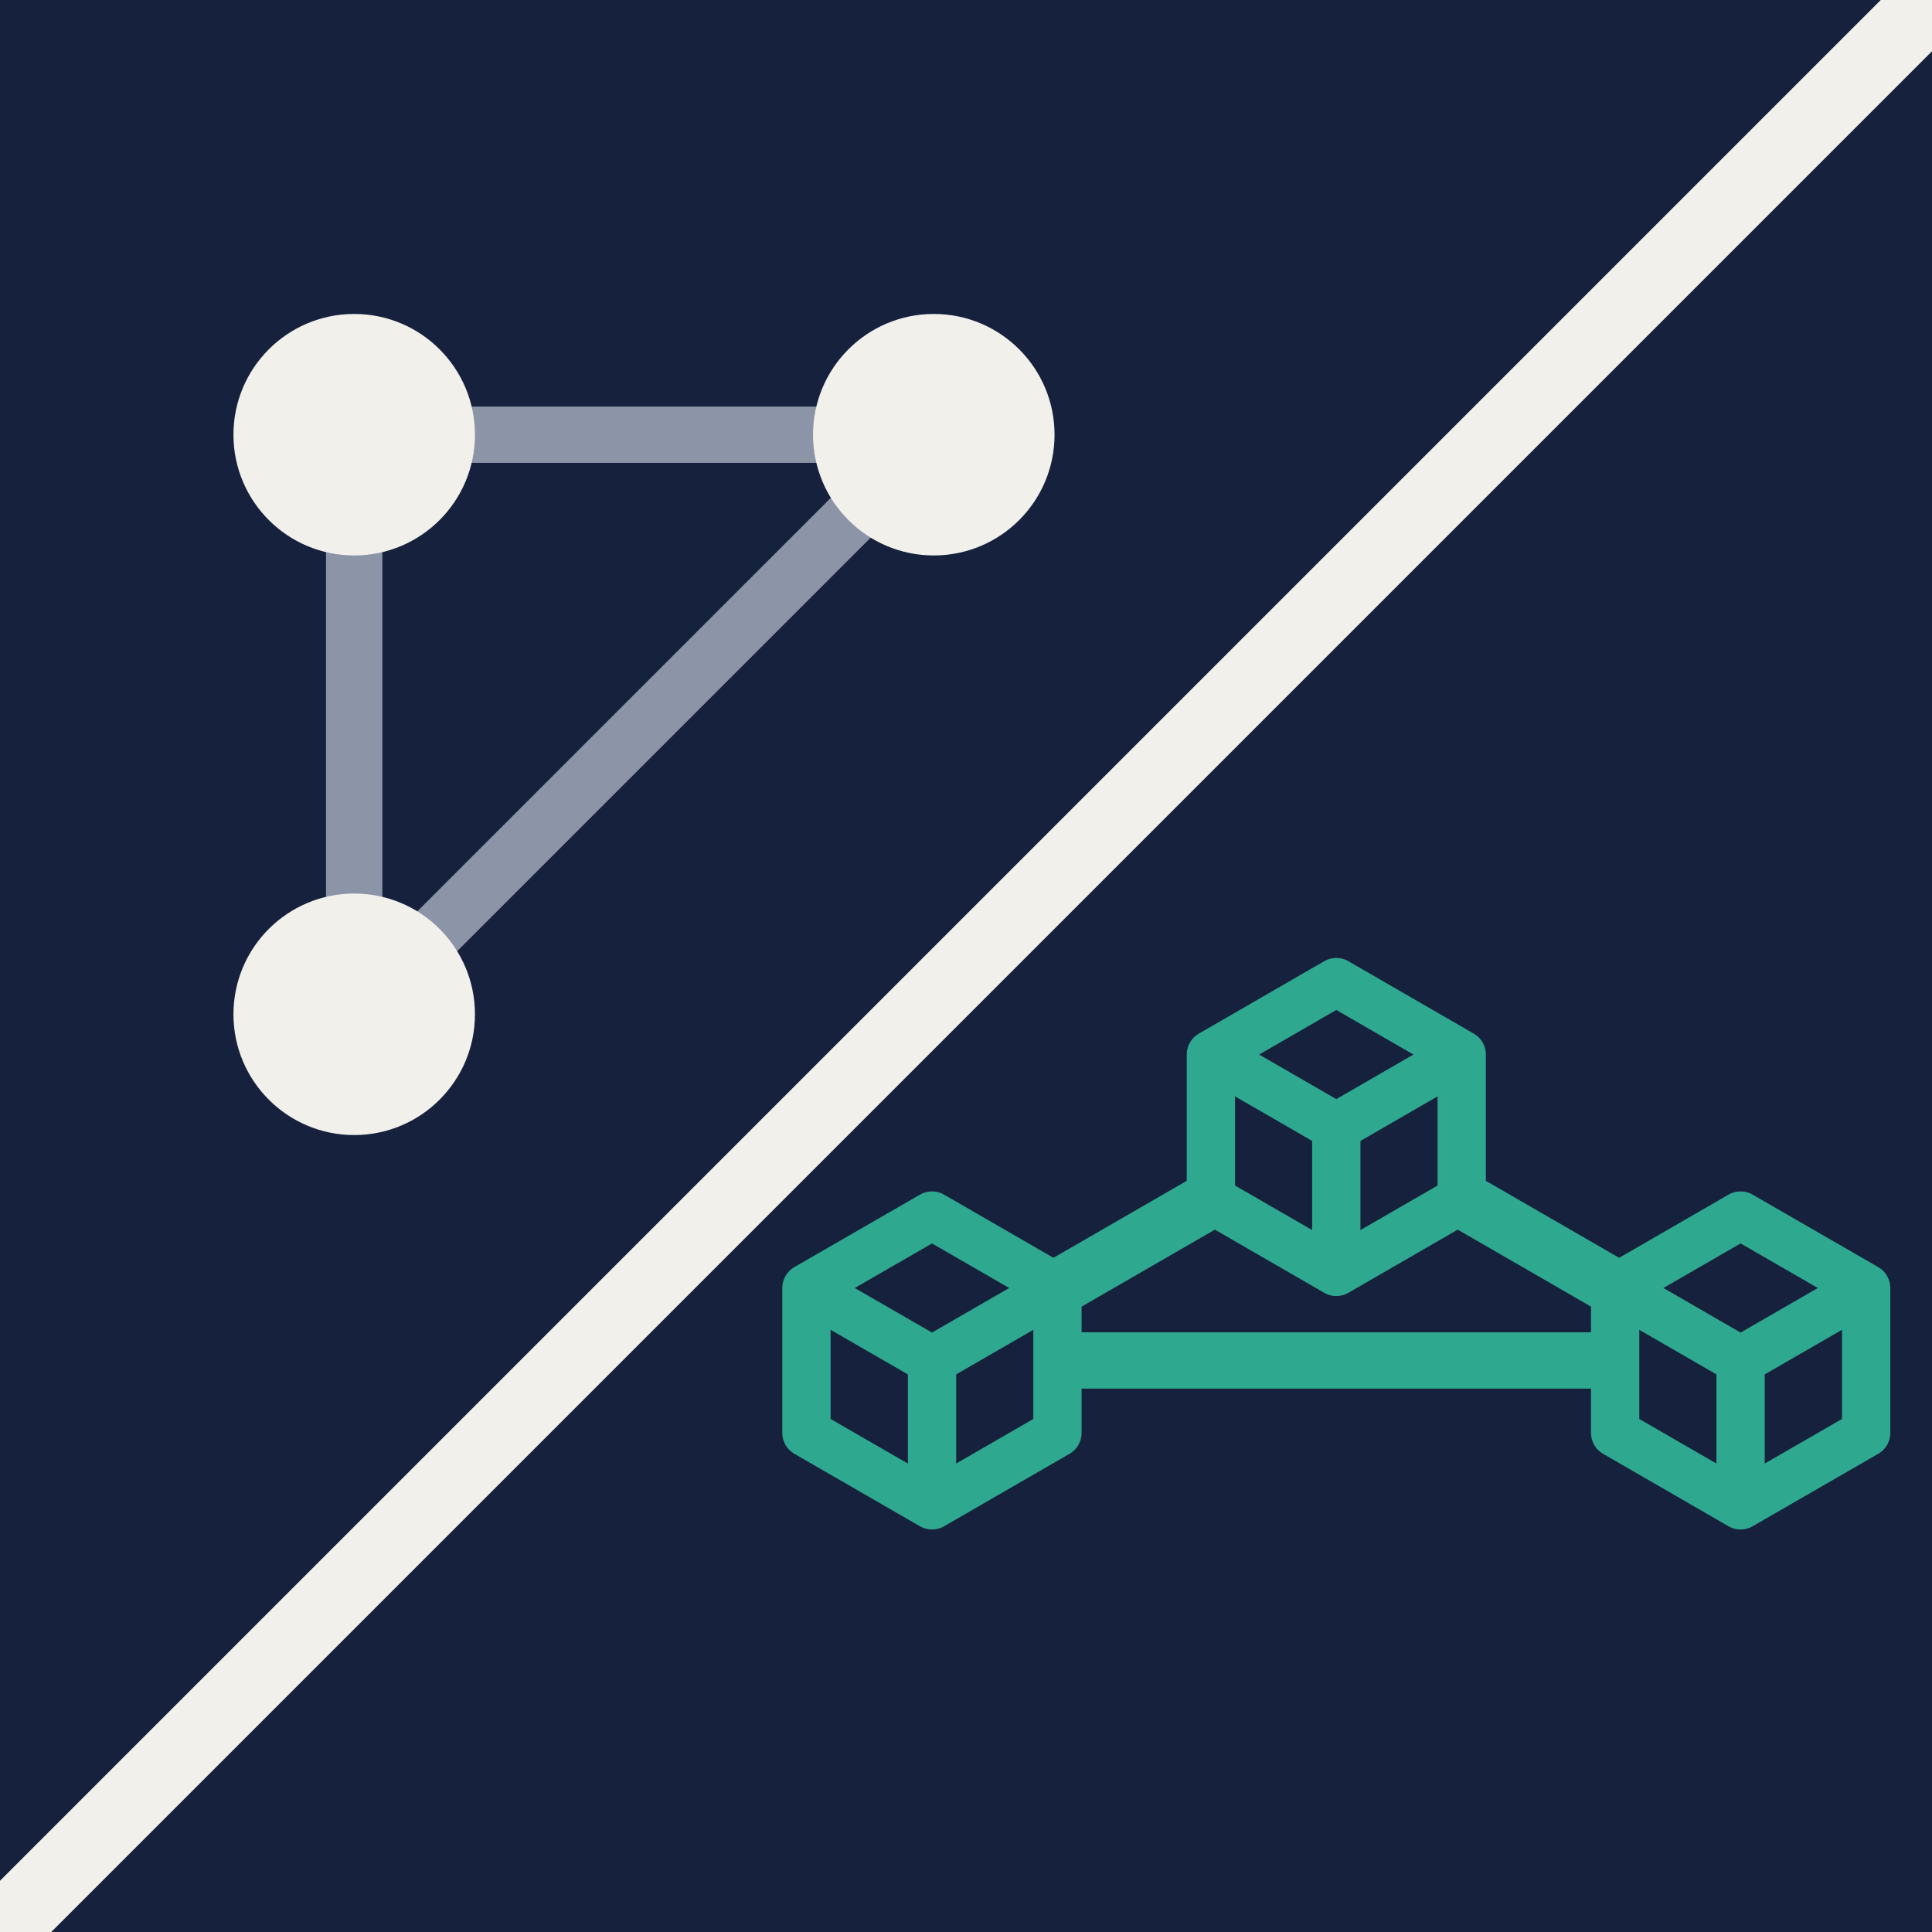
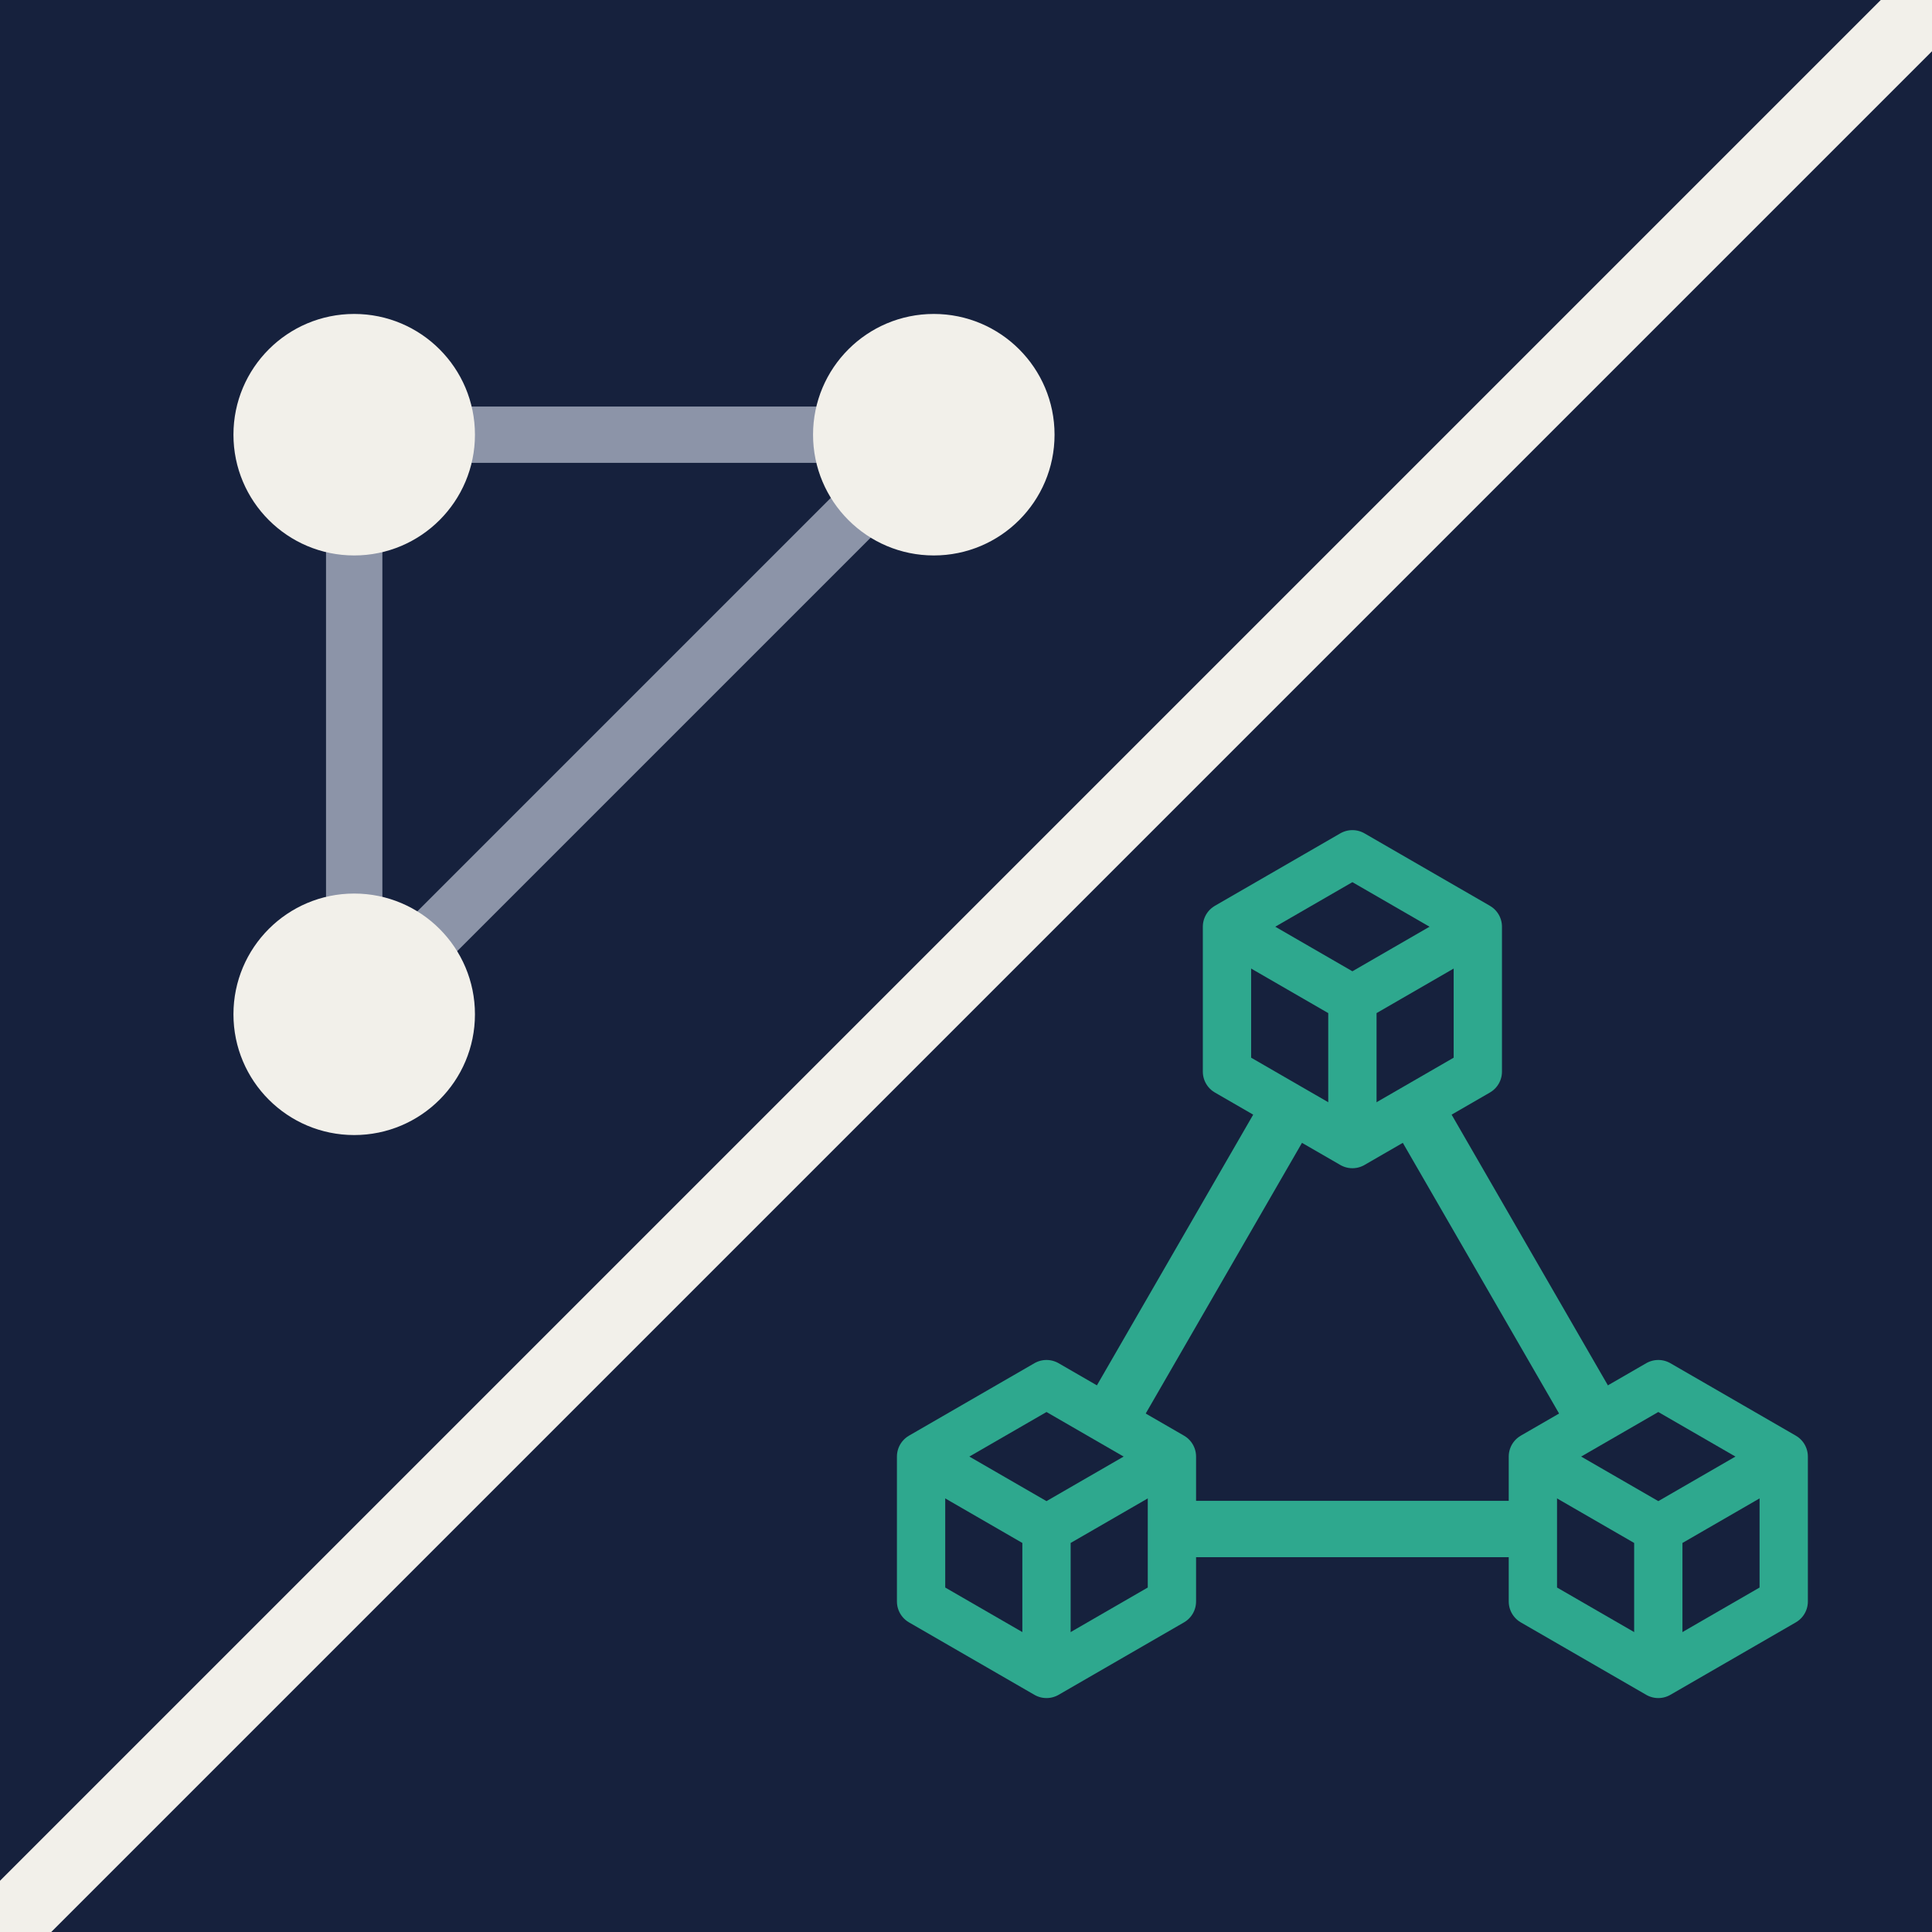
<svg xmlns="http://www.w3.org/2000/svg" viewBox="0 0 120 120" role="img" aria-label="Reticulyne">
  <defs>
    <clipPath id="rt-tile">
      <rect width="120" height="120" />
    </clipPath>
  </defs>
  <g clip-path="url(#rt-tile)">
    <rect width="120" height="120" fill="#16213D" />
    <path d="M22,27 L58,27 L22,63 Z" fill="none" stroke="#8C94A8" stroke-width="3.5" stroke-linejoin="round" />
    <circle cx="22" cy="27" r="7.5" fill="#F2F0EA" />
    <circle cx="58" cy="27" r="7.5" fill="#F2F0EA" />
    <circle cx="22" cy="63" r="7.5" fill="#F2F0EA" />
-     <path d="M83.00,70.00 L108.11,84.50 L57.89,84.50 Z" fill="none" stroke="#2EA88E" stroke-width="3.5" stroke-linejoin="round" />
-     <polygon points="83.00,61.00 90.79,65.50 90.79,74.50 83.00,79.00 75.21,74.50 75.21,65.50" fill="#16213D" stroke="#2EA88E" stroke-width="3" stroke-linejoin="round" />
-     <path d="M75.21,65.50 L83.00,70.00 L90.79,65.50 M83.00,70.00 V79.00" fill="none" stroke="#2EA88E" stroke-width="3" stroke-linejoin="round" />
-     <polygon points="108.11,75.50 115.91,80.00 115.91,89.00 108.11,93.50 100.32,89.00 100.32,80.00" fill="#16213D" stroke="#2EA88E" stroke-width="3" stroke-linejoin="round" />
-     <path d="M100.32,80.00 L108.11,84.50 L115.91,80.00 M108.11,84.50 V93.50" fill="none" stroke="#2EA88E" stroke-width="3" stroke-linejoin="round" />
-     <polygon points="57.89,75.50 65.68,80.00 65.68,89.00 57.89,93.50 50.09,89.00 50.09,80.00" fill="#16213D" stroke="#2EA88E" stroke-width="3" stroke-linejoin="round" />
-     <path d="M50.09,80.00 L57.89,84.50 L65.68,80.00 M57.89,84.50 V93.50" fill="none" stroke="#2EA88E" stroke-width="3" stroke-linejoin="round" />
+     <path d="M84.00,62.06 L103.00,94.97 L65.00,94.97 Z" fill="none" stroke="#2EA88E" stroke-width="3.5" stroke-linejoin="round" />
+     <polygon points="84.00,53.06 91.79,57.56 91.79,66.56 84.00,71.06 76.21,66.56 76.21,57.56" fill="#16213D" stroke="#2EA88E" stroke-width="3" stroke-linejoin="round" />
+     <path d="M76.21,57.56 L84.00,62.06 L91.79,57.56 M84.00,62.06 V71.06" fill="none" stroke="#2EA88E" stroke-width="3" stroke-linejoin="round" />
+     <polygon points="103.00,85.97 110.79,90.47 110.79,99.47 103.00,103.97 95.21,99.47 95.21,90.47" fill="#16213D" stroke="#2EA88E" stroke-width="3" stroke-linejoin="round" />
+     <path d="M95.21,90.47 L103.00,94.97 L110.79,90.47 M103.00,94.97 V103.97" fill="none" stroke="#2EA88E" stroke-width="3" stroke-linejoin="round" />
+     <polygon points="65.00,85.97 72.79,90.47 72.79,99.47 65.00,103.97 57.21,99.47 57.21,90.47" fill="#16213D" stroke="#2EA88E" stroke-width="3" stroke-linejoin="round" />
+     <path d="M57.21,90.47 L65.00,94.97 L72.79,90.47 M65.00,94.97 V103.97" fill="none" stroke="#2EA88E" stroke-width="3" stroke-linejoin="round" />
    <line x1="-4" y1="124" x2="124" y2="-4" stroke="#F2F0EA" stroke-width="4.5" />
  </g>
</svg>
